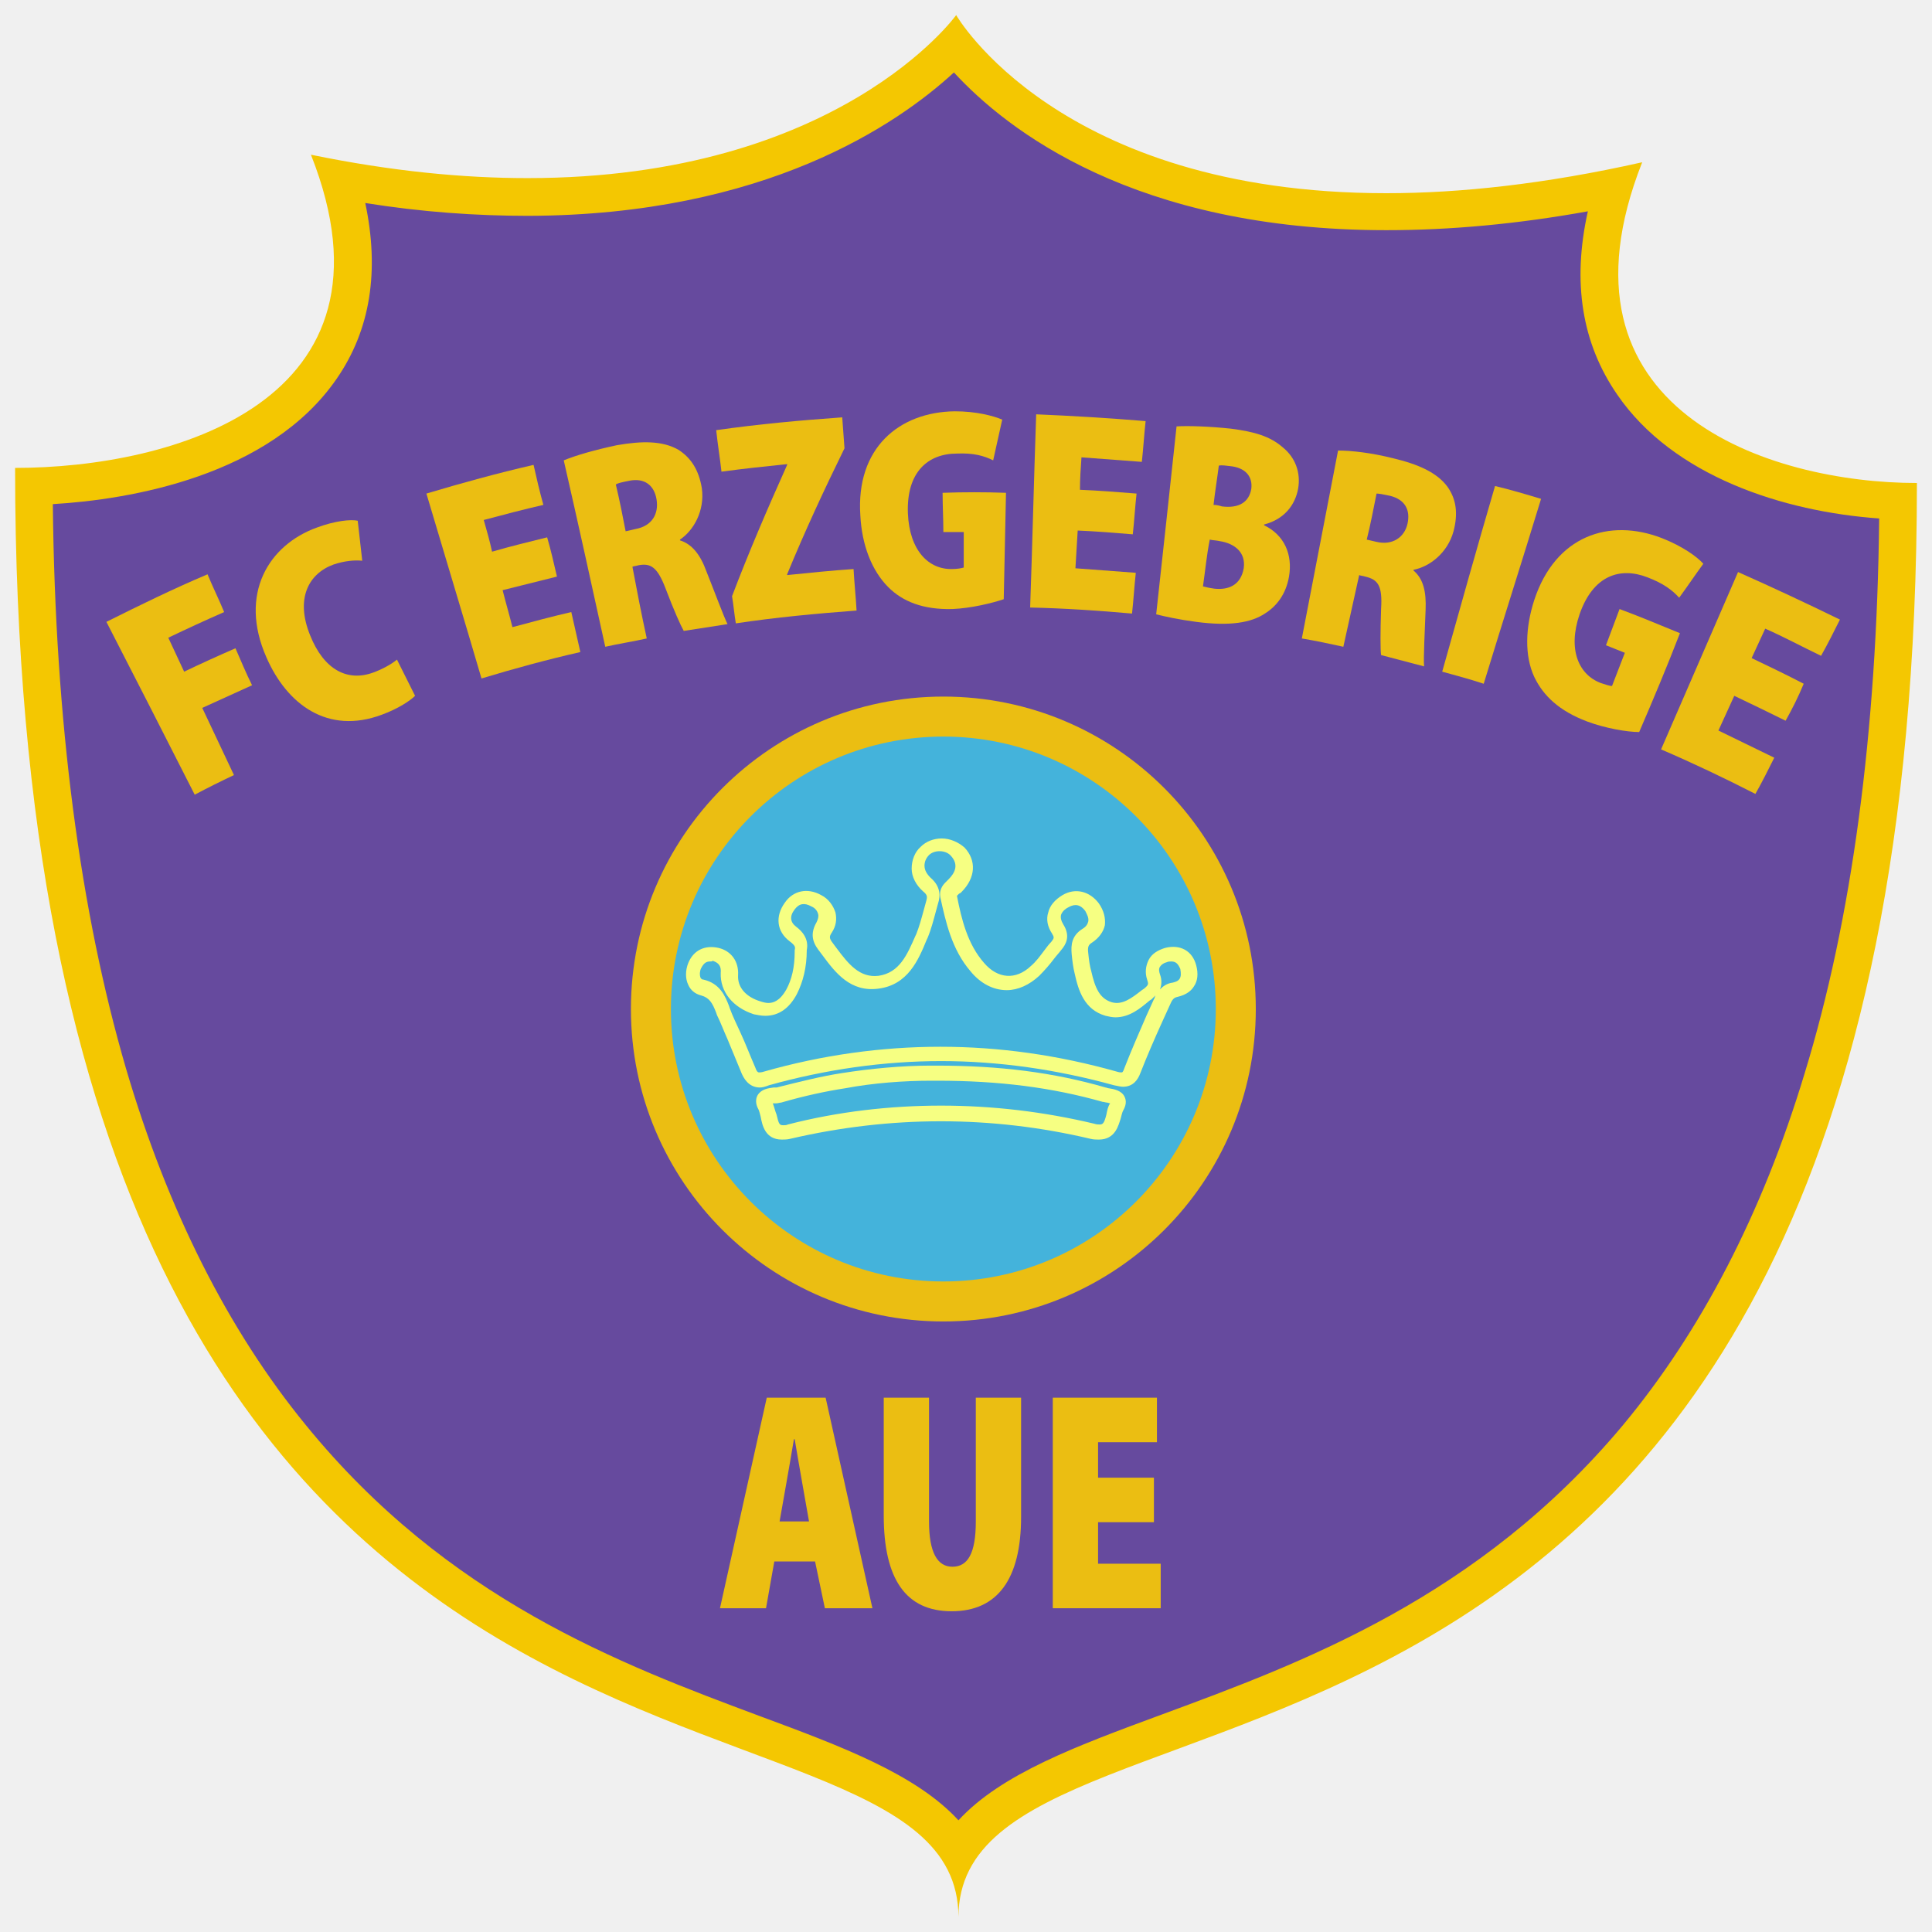
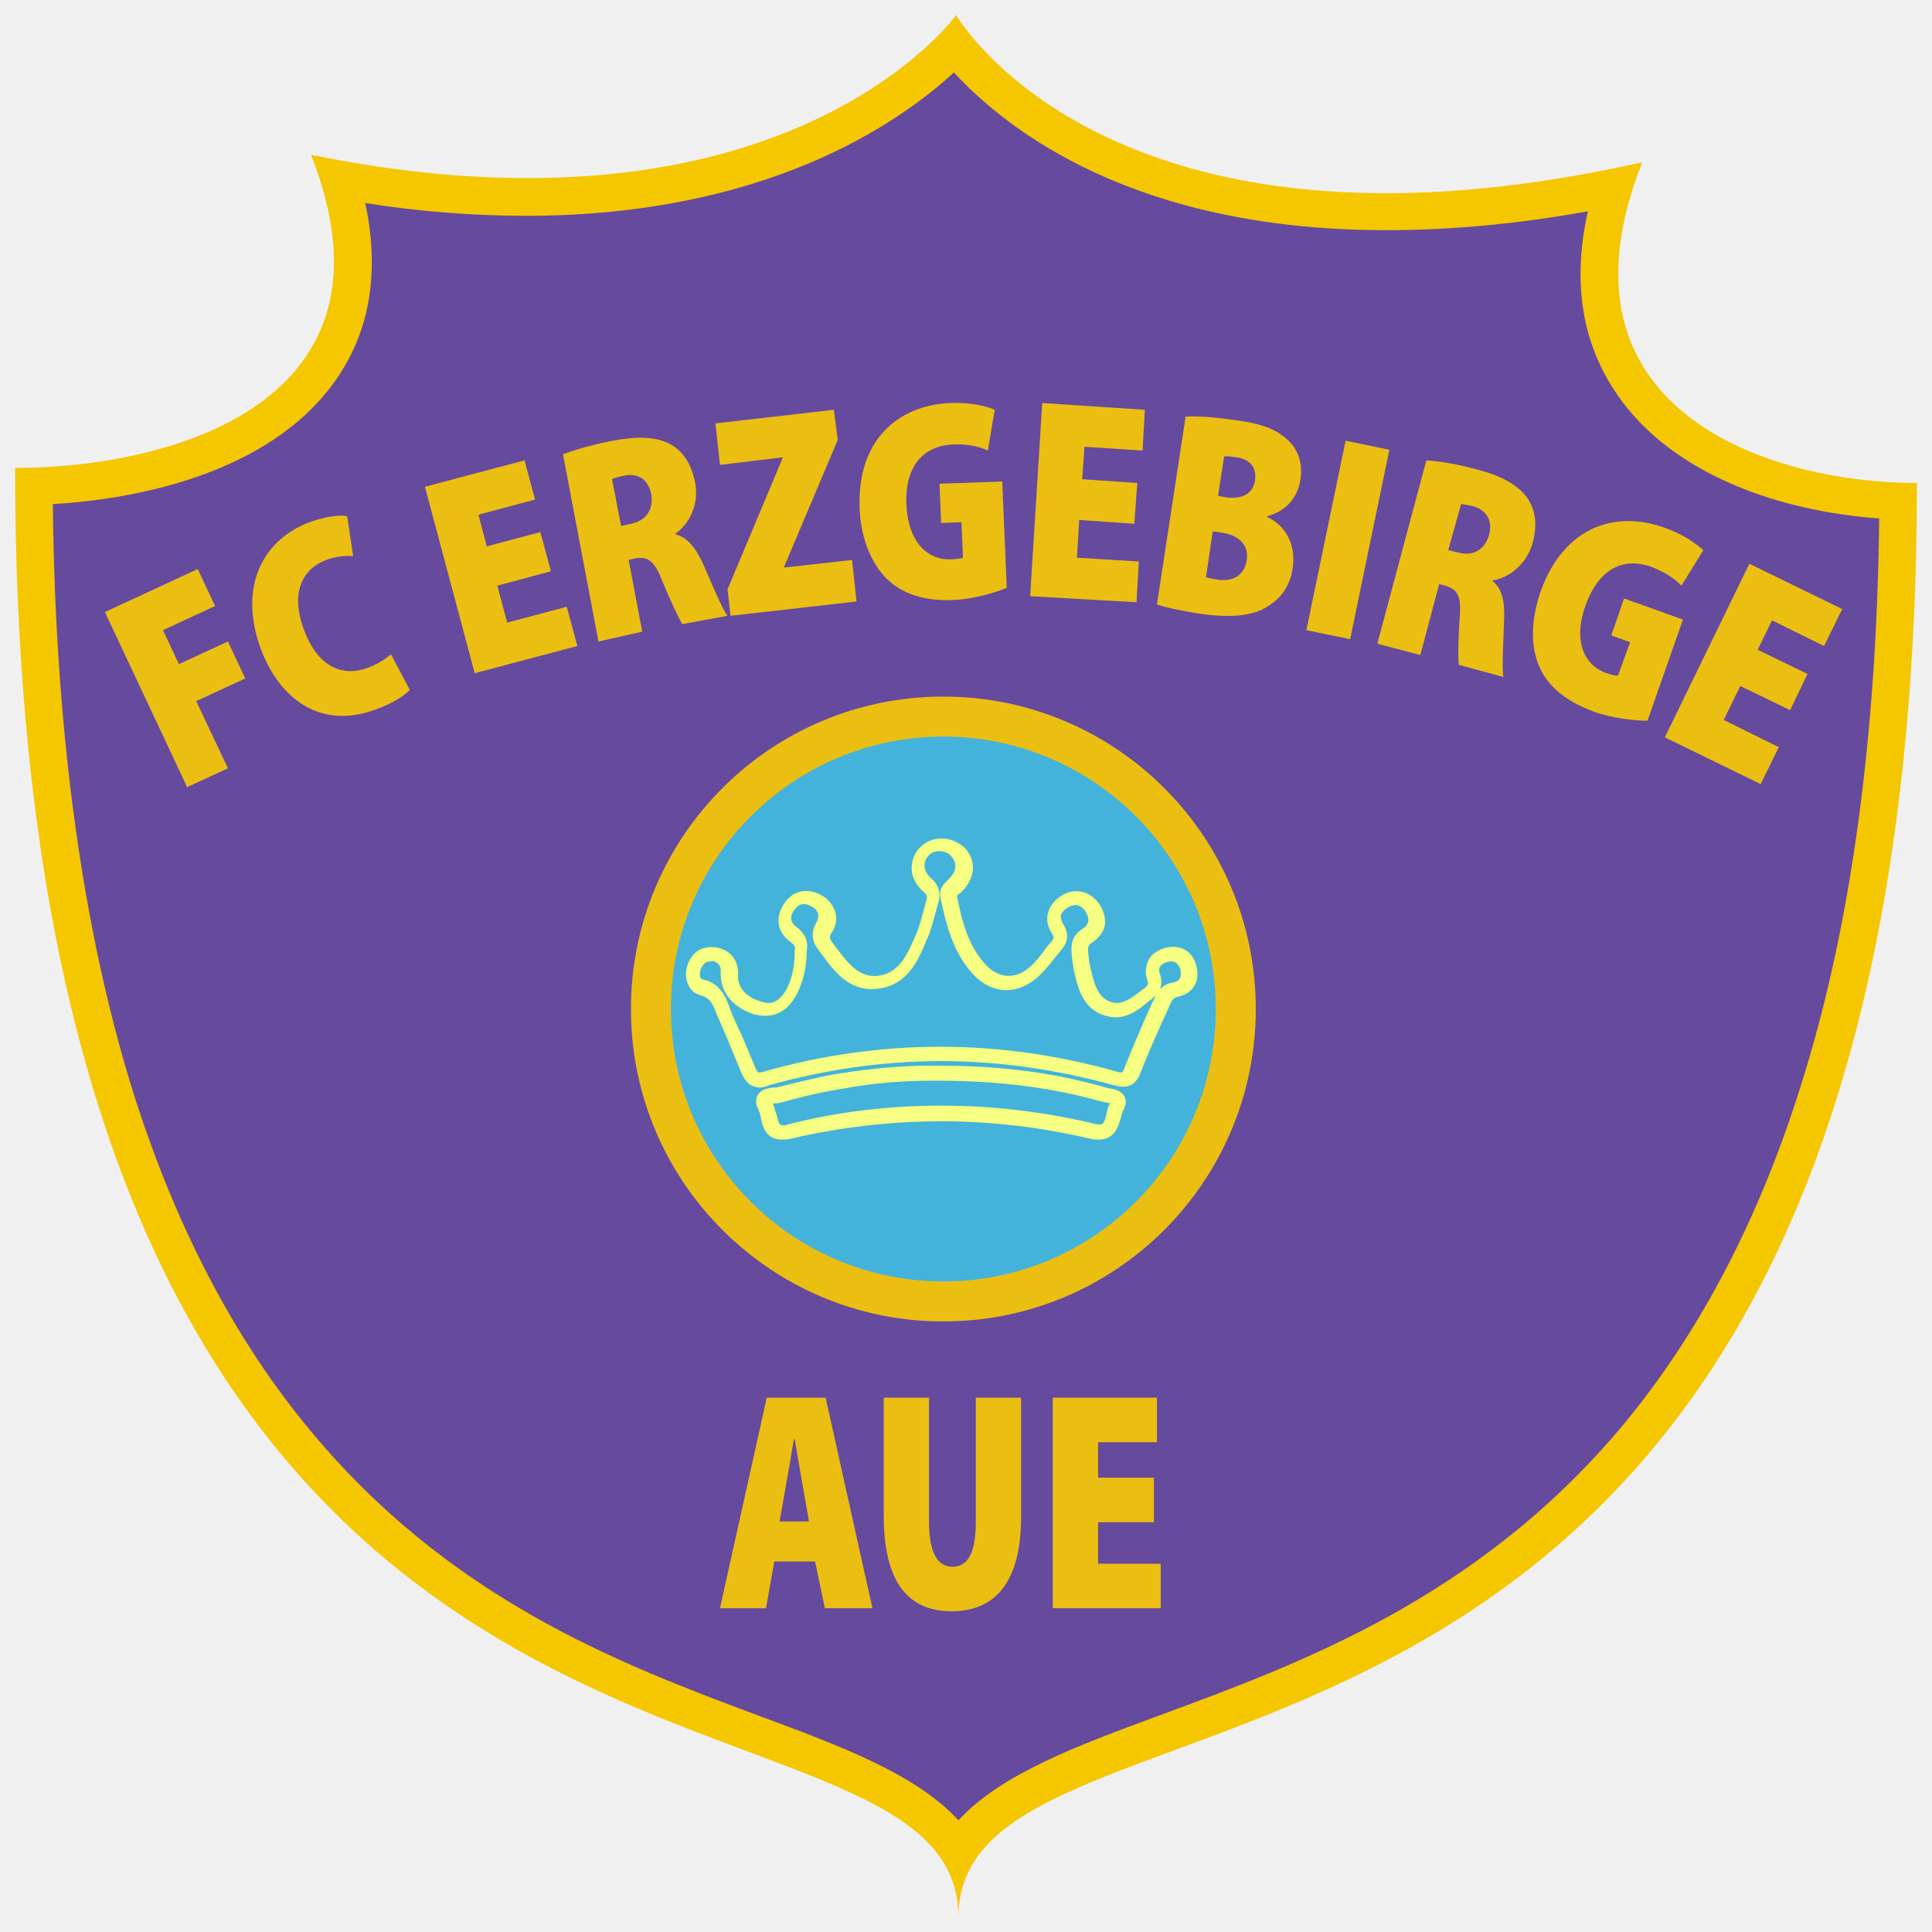
<svg xmlns="http://www.w3.org/2000/svg" version="1.1" id="Layer_2" x="0px" y="0px" width="256px" height="256px" viewBox="0 0 256 256" style="enable-background:new 0 0 256 256;" xml:space="preserve">
  <style type="text/css">
- 	.st0{fill:#FFFFFF;}
- 	.st1{fill:#54B948;}
- 	.st2{fill:#1D8C8E;}
- 	.st3{fill:#14DEAC;}
- 	.st4{fill:#1466AC;}
- 	.st5{fill:#757575;}
- 	.st6{fill:#B69442;}
- 	.st7{fill:#1A234D;}
- 	.st8{fill:#AA0629;}
- 	.st9{fill:#FF4A49;}
- 	.st10{fill:#3C6643;}
- 	.st11{fill:none;stroke:#FF4A49;stroke-miterlimit:10;}
- 	.st12{fill:#E70084;}
- 	.st13{fill:#508A72;}
- 	.st14{fill:#01A663;}
- 	.st15{fill:#015297;}
- 	.st16{fill:#B0B0B0;}
- 	.st17{fill:#E1062F;}
- 	.st18{fill:#D80000;stroke:#FFFFFF;stroke-width:2;stroke-miterlimit:10;}
- 	.st19{fill:#D80000;}
- 	.st20{fill:#8ABE23;}
- 	.st21{fill:#1D1D1B;}
- 	.st22{fill:#FEFEFE;}
- 	.st23{fill:#FF0000;}
- 	.st24{fill:#FF1D1B;}
- 	.st25{fill:#6DB2DE;}
- 	.st26{fill:#FF1D25;}
- 	.st27{fill:#FFDA00;}
- 	.st28{fill:#024D9E;}
- 	.st29{fill:#6B97C6;}
- 	.st30{fill:#000078;}
- 	.st31{fill:none;stroke:#FFFFFF;stroke-width:6;stroke-linecap:round;stroke-miterlimit:10;}
- 	.st32{fill:#FFEE34;}
- 	.st33{fill:none;stroke:#000000;stroke-width:4;stroke-miterlimit:10;}
- 	.st34{fill:#D11E24;}
- 	.st35{fill:#D71F26;}
- 	.st36{fill:#020000;}
- 	.st37{fill:none;stroke:#000000;stroke-width:2;stroke-miterlimit:10;}
- 	.st38{clip-path:url(#SVGID_2_);}
- 	.st39{fill:#00317D;}
- 	.st40{fill:#00737D;}
- 	.st41{fill:#ED1C24;}
- 	.st42{fill:#2678C7;}
- 	.st43{fill:#1853A6;}
- 	.st44{fill:#CB0000;}
- 	.st45{fill:#E61C21;}
- 	.st46{clip-path:url(#SVGID_4_);}
- 	.st47{fill:#6BDEF1;}
- 	.st48{clip-path:url(#SVGID_6_);}
- 	.st49{fill:#0165B2;}
- 	.st50{fill:#DE1134;}
- 	.st51{fill:#00A668;}
- 	.st52{fill:#FFE60B;}
- 	.st53{fill:#843D00;stroke:#000000;stroke-miterlimit:10;}
- 	.st54{fill:#EC1F27;}
- 	.st55{fill:#162984;}
- 	.st56{fill:#1853A6;stroke:#1853A6;stroke-miterlimit:10;}
- 	.st57{fill:none;}
- 	.st58{fill:none;stroke:#1853A6;stroke-width:0.9;stroke-miterlimit:10;}
- 	.st59{fill:#1853A6;stroke:#1853A6;stroke-width:0.9;stroke-miterlimit:10;}
- 	.st60{fill:#B5985A;}
- 	.st61{fill:#FFE60B;stroke:#000000;stroke-width:6;stroke-miterlimit:10;}
- 	.st62{fill:#008DCD;}
- 	.st63{fill:#009939;}
- 	.st64{fill:#2E3092;}
- 	.st65{fill:#EE3224;}
- 	.st66{fill:#005BAB;}
- 	.st67{fill:#D30027;}
- 	.st68{fill:#FFFFFF;stroke:#D30027;stroke-width:10;stroke-miterlimit:10;}
- 	.st69{fill:#E81C2F;}
- 	.st70{fill:#DC032B;}
- 	.st71{fill:#F25448;}
- 	.st72{fill:#FFFFFF;stroke:#F25448;stroke-width:6;stroke-miterlimit:10;}
- 	.st73{fill:#05A08D;}
- 	.st74{fill:#1875CE;}
- 	.st75{fill:#D72427;}
- 	.st76{fill:#004993;}
- 	.st77{fill:#007BB0;}
- 	.st78{fill:#FFEB00;}
- 	.st79{fill:#664A9E;}
- 	.st80{fill:#F4C701;}
- 	.st81{fill:#EBBE12;}
- 	.st82{fill:#44B3DB;}
- 	.st83{fill:#F6FF82;}
- 	.st84{fill:#FFC918;}
- 	.st85{fill:#0361A4;}
- 	.st86{fill:#009FE3;}
- 	.st87{fill:#E30217;}
- 	.st88{fill:#FDEA00;}
- 	.st89{fill:#E91B00;}
- 	.st90{fill:#2B2763;}
- 	.st91{fill:#EE1A22;}
- 	.st92{fill:#F1AA25;}
- 	.st93{fill:#93000C;}
- 	.st94{fill:none;stroke:#1D1D1B;stroke-width:4;}
- 	.st95{fill:#3E4E70;}
- 	.st96{fill:#096CB6;}
- 	.st97{fill:#0559A8;}
- 	.st98{fill:#F9ED1A;}
- 	.st99{fill:#949494;}
- 	.st100{fill:#FFD033;}
- 	.st101{fill:#243D89;}
- 	.st102{fill:#F8C936;}
- 	.st103{fill:#D44128;}
- 	.st104{fill:#ED1B23;}
- 	.st105{fill:#0C529C;}
- 	.st106{fill:#E31E24;}
- 	.st107{fill:#0263B0;}
- 	.st108{fill:#007AC2;}
- 	.st109{fill:#EF3D1F;}
- 	.st110{fill:#EE1C24;}
- 	.st111{fill:#FDEA00;stroke:#000000;stroke-width:0.651;}
- 	.st112{fill:#FDEA00;stroke:#000000;stroke-width:0.698;}
- 	.st113{fill:#46A0BE;}
- 	.st114{fill:#005FA5;}
- 	.st115{fill:#00904C;}
- 	.st116{fill:#E21F26;}
- 	.st117{fill:#FD0001;}
- 	.st118{fill:#0066B3;}
- 	.st119{fill:#E20019;}
- 	.st120{fill:#0171BC;}
- 	.st121{fill:#01305D;}
- 	.st122{fill:#1B7EE9;}
- 	.st123{fill:#BA0D0B;}
- 	.st124{fill:none;stroke:#000000;stroke-width:3;stroke-miterlimit:10;}
- 	.st125{fill:#FFFFFF;stroke:#000000;stroke-width:0.884;stroke-miterlimit:10;}
- 	.st126{fill:#FFFFFF;stroke:#000000;stroke-width:0.976;stroke-miterlimit:10;}
- 	.st127{fill:#0053A1;}
- 	.st128{fill:#FFE100;}
- 	.st129{fill:#FFE500;}
- 	.st130{fill:none;stroke:#FFE500;stroke-width:2;stroke-miterlimit:10;}
- 	.st131{fill:#01AFF3;}
- 	.st132{fill:#ED1B28;}
- 	.st133{fill:#E2000A;}
+ 	.st0{fill:#664A9E;}
+ 	.st1{fill:#F4C701;}
+ 	.st2{fill:#EBBE12;}
+ 	.st3{fill:#44B3DB;}
+ 	.st4{fill:#F6FF82;}
</style>
  <g>
    <g>
      <g>
-         <path class="st79" d="M127,245.3c-4.5-7.1-14.9-10.9-27.1-15.5c-18.7-7-42.1-15.8-61.3-39.3c-22.7-27.8-33.8-69-34.1-126     c9-0.3,29-2.5,38-15.7C47.1,42,48,34.1,45,24.2C53.6,25.7,62,27,69.9,27c0,0,0,0,0,0c33.9,0,50.9-14.1,56.6-20     c5.2,6.5,21.3,22,57.1,22c0,0,0,0,0,0c9.3,0,19.5-1.6,30.1-3.7c-3.1,10.3-2.3,18.8,2.5,25.8c7.4,10.7,22.6,14.9,35.2,15.4     c-0.3,56.1-11.6,96.7-34.5,124.1c-19.5,23.3-43.1,32-62.2,39C142.3,234.3,131.7,238.1,127,245.3z" />
-         <path class="st80" d="M126.4,9.6c7,7.6,23.9,20.9,57.3,20.9c8.4,0,17.3-0.8,26.7-2.5c-2.1,9.4-0.8,17.5,3.9,24.3     c7.4,10.8,22,15.5,34.7,16.4c-0.3,28.3-3.6,53.1-9.9,73.6c-5.6,18.5-13.7,34.1-24.1,46.6c-19.1,22.8-42.4,31.4-61.1,38.3     c-11.1,4.1-21.2,7.8-26.9,14c-5.6-6.1-15.5-9.8-26.3-13.8c-18.5-6.9-41.4-15.5-60.2-38.6c-10.3-12.6-18.3-28.5-23.8-47.2     C10.6,120.7,7.3,95.6,7,66.8c10.2-0.6,28.7-3.7,37.6-16.6c4.5-6.5,5.7-14.3,3.8-23.3c7.5,1.2,14.7,1.7,21.6,1.7     C101.4,28.5,118.9,16.5,126.4,9.6 M126.7,2c0,0-15.5,21.6-56.8,21.6c-8.5,0-18-0.9-28.7-3.1C54.2,53.3,22.7,62,2,62     c0,192.7,124.9,154.5,125,192c0.1-37.5,127,0,127-190c-19.5,0-49.4-9.6-36.4-42.5c-12.9,2.9-24.2,4.1-33.9,4.1     C140.2,25.6,126.7,2,126.7,2L126.7,2z" />
+         <g>
+           <path class="st0" d="M127,245.3c-4.5-7.1-14.9-10.9-27.1-15.5c-18.7-7-42.1-15.8-61.3-39.3c-22.7-27.8-33.8-69-34.1-126      c9-0.3,29-2.5,38-15.7C47.1,42,48,34.1,45,24.2c8.6,1.5,17,2.8,24.9,2.8l0,0c33.9,0,50.9-14.1,56.6-20c5.2,6.5,21.3,22,57.1,22      l0,0c9.3,0,19.5-1.6,30.1-3.7c-3.1,10.3-2.3,18.8,2.5,25.8c7.4,10.7,22.6,14.9,35.2,15.4c-0.3,56.1-11.6,96.7-34.5,124.1      c-19.5,23.3-43.1,32-62.2,39C142.3,234.3,131.7,238.1,127,245.3z" />
+           <path class="st1" d="M126.4,9.6c7,7.6,23.9,20.9,57.3,20.9c8.4,0,17.3-0.8,26.7-2.5c-2.1,9.4-0.8,17.5,3.9,24.3      c7.4,10.8,22,15.5,34.7,16.4c-0.3,28.3-3.6,53.1-9.9,73.6c-5.6,18.5-13.7,34.1-24.1,46.6c-19.1,22.8-42.4,31.4-61.1,38.3      c-11.1,4.1-21.2,7.8-26.9,14c-5.6-6.1-15.5-9.8-26.3-13.8c-18.5-6.9-41.4-15.5-60.2-38.6c-10.3-12.6-18.3-28.5-23.8-47.2      c-6.1-20.9-9.4-46-9.7-74.8c10.2-0.6,28.7-3.7,37.6-16.6c4.5-6.5,5.7-14.3,3.8-23.3c7.5,1.2,14.7,1.7,21.6,1.7      C101.4,28.5,118.9,16.5,126.4,9.6 M126.7,2c0,0-15.5,21.6-56.8,21.6c-8.5,0-18-0.9-28.7-3.1C54.2,53.3,22.7,62,2,62      c0,192.7,124.9,154.5,125,192c0.1-37.5,127,0,127-190c-19.5,0-49.4-9.6-36.4-42.5c-12.9,2.9-24.2,4.1-33.9,4.1      C140.2,25.6,126.7,2,126.7,2L126.7,2z" />
+         </g>
+       </g>
+       <g>
+         <g>
+           <path class="st2" d="M102.6,206.9l-1.1,6.2h-6.1l6.2-27.9h7.8l6.2,27.9h-6.3l-1.3-6.2H102.6z M107.2,201.6l-0.9-5.1      c-0.3-1.6-0.7-4.1-1-5.8h-0.1c-0.3,1.7-0.7,4.2-1,5.8l-0.9,5.1H107.2z" />
+           <path class="st2" d="M123.1,185.2v16.4c0,4.1,1.1,6,3.1,6c2,0,3.1-1.7,3.1-6v-16.4h6V201c0,8.2-3.1,12.5-9.2,12.5s-9-4.3-9-12.7      v-15.6H123.1z" />
+           <path class="st2" d="M152.9,201.7h-7.4v5.5h8.3v5.9h-14.3v-27.9h13.8v5.9h-7.8v4.7h7.4V201.7z" />
+         </g>
+       </g>
+       <circle class="st2" cx="125" cy="133.7" r="41.4" />
+       <circle class="st3" cx="125" cy="133.7" r="36.1" />
+       <g>
+         <g>
+           <path class="st3" d="M106.1,126c0.2-1-0.2-1.6-1.1-2.2c-1.3-1-1.3-2.4-0.4-3.7c0.9-1.2,2.2-1.4,3.5-0.7c1.4,0.8,1.9,2.2,1.1,3.5      c-0.8,1.2-0.2,2,0.4,2.8c1.7,2.3,3.4,4.8,6.8,4.4c3.4-0.4,4.6-3.3,5.7-6c0.6-1.4,0.9-2.9,1.3-4.4c0.2-0.9,0.2-1.6-0.7-2.4      c-1.5-1.3-1.5-3.3-0.3-4.5s3.2-1.1,4.4,0.1c1.2,1.3,1.1,3-0.4,4.5c-0.4,0.4-0.9,0.7-0.8,1.5c0.7,3.3,1.5,6.6,3.8,9.3      c2.2,2.6,5.2,2.8,7.7,0.5c1.1-1,1.9-2.2,2.8-3.3c0.6-0.7,0.8-1.3,0.2-2.2c-0.9-1.5-0.5-2.9,1-3.7c1.3-0.7,2.6-0.5,3.5,0.8      c1,1.4,0.8,2.9-0.6,3.8c-1,0.7-1,1.4-0.9,2.3c0.1,0.8,0.2,1.7,0.4,2.5c0.5,2.1,1.1,4.2,3.4,4.8c2.1,0.6,3.6-0.8,5.1-2      c0.8-0.6,1.1-1.2,0.8-2.3c-0.4-1.3,0.2-2.5,1.6-2.8c1.3-0.3,2.5,0.1,2.9,1.6c0.4,1.5-0.1,2.7-1.7,3c-1.2,0.2-1.4,1-1.8,1.9      c-1.3,3-2.6,5.9-3.8,8.9c-0.5,1.2-1,1.4-2.3,1.1c-15.4-4.3-30.8-4.3-46.2,0c-1.2,0.3-1.8,0.1-2.3-1.1c-1.1-2.6-2.2-5.2-3.3-7.9      c-0.6-1.4-1-2.7-2.8-3.2c-1.2-0.3-1.6-1.6-1-2.9c0.5-1.3,1.5-1.7,2.8-1.4c1.3,0.3,1.9,1.3,1.8,2.6c-0.1,2.1,1.3,3.8,3.7,4.5      c2.2,0.7,3.6-0.4,4.5-2.2C105.8,129.8,106.1,128,106.1,126z" />
+           <path class="st4" d="M100.7,144.1c-1.6,0-2.2-1.4-2.4-1.8c-0.6-1.5-1.3-3.1-1.9-4.6c-0.5-1.1-0.9-2.2-1.4-3.2l-0.1-0.3      c-0.5-1.3-0.9-2-2-2.3c-0.8-0.2-1.4-0.7-1.7-1.4c-0.4-0.8-0.4-1.9,0-2.9c0.7-1.7,2.2-2.4,4-2c1.7,0.4,2.7,1.8,2.6,3.6      c-0.1,1.6,1,2.9,3,3.5c0.3,0.1,0.7,0.2,1,0.2l0,0c0.6,0,1.5-0.2,2.4-1.8c0.7-1.3,1.1-2.9,1.1-5v-0.2c0.1-0.4,0.1-0.6-0.7-1.2      c-1.7-1.3-1.9-3.3-0.6-5.1c1.1-1.6,3-2,4.8-1c1,0.5,1.6,1.4,1.9,2.3c0.2,0.9,0.1,1.8-0.5,2.7c-0.4,0.6-0.3,0.8,0.4,1.7l0.3,0.4      c1.5,2,3,3.9,5.5,3.6c2.8-0.4,3.8-2.8,4.9-5.3l0.1-0.2c0.4-1,0.7-2.1,1-3.2c0.1-0.4,0.2-0.7,0.3-1.1c0.2-0.7,0.2-0.9-0.4-1.4      c-0.9-0.8-1.5-1.9-1.5-3s0.4-2.2,1.2-2.9c0.7-0.7,1.7-1.1,2.8-1.1c1.1,0,2.2,0.5,3,1.2c1.6,1.7,1.5,4-0.4,5.9      c-0.1,0.1-0.2,0.2-0.3,0.2c-0.1,0.1-0.2,0.2-0.3,0.3c0.6,3.1,1.4,6.4,3.6,8.9c1.8,2.1,4.2,2.3,6.2,0.4c0.7-0.6,1.2-1.3,1.8-2.1      c0.3-0.4,0.6-0.8,0.9-1.1c0.4-0.5,0.4-0.6,0.1-1.1c-0.6-0.9-0.8-1.9-0.5-2.8c0.2-0.9,0.9-1.7,1.9-2.3c1.7-1,3.6-0.5,4.8,1.1      c0.7,1,0.9,2,0.8,2.9c-0.2,0.9-0.8,1.7-1.7,2.3c-0.5,0.3-0.6,0.6-0.5,1.4c0.1,1,0.2,1.7,0.4,2.4c0.5,2.2,1.1,3.6,2.7,4.1      c1.4,0.4,2.6-0.5,4-1.6l0.3-0.2c0.6-0.5,0.6-0.6,0.4-1.2c-0.3-0.9-0.2-1.8,0.2-2.6c0.4-0.8,1.2-1.3,2.2-1.6      c2-0.5,3.6,0.4,4.1,2.3c0.3,1.1,0.2,2.1-0.3,2.8c-0.3,0.5-0.9,1.1-2.2,1.4c-0.5,0.1-0.7,0.4-1,1.1l-1,2.2c-1,2.2-2,4.5-2.9,6.8      c-0.3,0.8-0.9,1.8-2.3,1.8c-0.3,0-0.7-0.1-1.2-0.2c-7.6-2.1-15.3-3.2-22.9-3.2c-7.6,0-15.3,1.1-22.8,3.2      C101.4,144,101,144.1,100.7,144.1z M94.1,127.4c-0.4,0-0.8,0.1-1.2,0.9c-0.2,0.4-0.2,0.9-0.1,1.2c0.1,0.2,0.2,0.3,0.4,0.3      c2.2,0.5,2.9,2.2,3.4,3.5l0.1,0.3c0.4,1.1,0.9,2.1,1.4,3.2c0.7,1.5,1.3,3.1,2,4.7c0.2,0.6,0.4,0.6,0.5,0.6s0.3,0,0.6-0.1      c7.7-2.2,15.6-3.3,23.4-3.3s15.6,1.1,23.4,3.3c0.3,0.1,0.5,0.1,0.6,0.1s0.2,0,0.4-0.6c0.9-2.3,1.9-4.6,2.9-6.9l1-2.2      c0.1-0.1,0.1-0.3,0.2-0.5c-0.2,0.2-0.3,0.3-0.5,0.5l-0.3,0.2c-1.2,1-2.6,2.2-4.5,2.2c-0.4,0-0.9-0.1-1.3-0.2      c-2.8-0.8-3.6-3.3-4.1-5.6c-0.2-0.8-0.3-1.6-0.4-2.6c-0.1-1.2,0-2.4,1.4-3.3c0.5-0.3,0.7-0.6,0.8-1c0.1-0.5-0.2-1-0.4-1.4      c-0.6-0.8-1.3-1-2.2-0.5c-0.4,0.2-0.8,0.5-1,1c-0.1,0.4,0,0.8,0.3,1.3c1,1.6,0.3,2.7-0.3,3.4c-0.3,0.4-0.6,0.7-0.9,1.1      c-0.6,0.8-1.3,1.6-2,2.3c-1.3,1.2-2.8,1.9-4.3,1.9c-1.8,0-3.5-0.9-4.8-2.5c-2.5-2.9-3.3-6.6-4-9.8c-0.2-1.2,0.5-1.8,0.9-2.2      c0.1-0.1,0.1-0.1,0.2-0.2c0.8-0.8,1.4-1.9,0.3-3.1c-0.7-0.8-2.2-0.8-2.9-0.1c-0.4,0.4-0.6,0.9-0.6,1.4c0,0.6,0.3,1.1,0.8,1.6      c1.4,1.2,1.3,2.5,1,3.4c-0.1,0.4-0.2,0.7-0.3,1.1c-0.3,1.1-0.6,2.3-1.1,3.5l-0.1,0.2c-1.1,2.7-2.5,6-6.4,6.5      c-3.7,0.5-5.7-2.1-7.4-4.4l-0.3-0.4c-0.7-0.9-1.6-2.1-0.5-4c0.2-0.4,0.3-0.8,0.2-1.1c-0.1-0.4-0.4-0.8-0.9-1      c-0.9-0.5-1.6-0.4-2.2,0.4c-0.7,0.9-0.6,1.7,0.2,2.3c0.8,0.6,1.7,1.6,1.4,3.1c0,2.3-0.5,4.2-1.3,5.8c-1,1.9-2.4,2.9-4.2,2.9l0,0      c-0.5,0-1-0.1-1.5-0.2c-2.8-0.9-4.5-3-4.4-5.5c0.1-1.1-0.5-1.4-1.1-1.6C94.4,127.4,94.3,127.4,94.1,127.4z M155.2,127.4      c-0.2,0-0.4,0-0.6,0.1c-0.4,0.1-0.7,0.3-0.9,0.6s-0.1,0.7,0,1c0.3,0.8,0.2,1.5,0,2c0.4-0.4,0.9-0.8,1.7-0.9      c0.4-0.1,0.7-0.2,0.9-0.5s0.2-0.7,0.1-1.3C156.1,127.7,155.8,127.4,155.2,127.4z" />
+         </g>
+         <g>
+           <path class="st3" d="M123.8,142.2c8.1,0,15.3,0.8,22.4,2.8c0.8,0.2,2.5,0.1,1.6,1.7c-0.7,1.3-0.2,3.9-3.1,3.2      c-13.4-3.2-26.8-3.2-40.2,0c-2.9,0.7-2.4-2-3.1-3.3c-0.8-1.6,1-1.4,1.7-1.6c2.8-0.7,5.7-1.4,8.6-1.9      C115.9,142.4,120.2,142.1,123.8,142.2z" />
+           <path class="st4" d="M145.6,151c-0.3,0-0.7,0-1.1-0.1c-13.1-3.1-26.5-3.1-39.8,0c-0.4,0.1-0.8,0.1-1.1,0.1c-2.2,0-2.6-1.9-2.8-3      c-0.1-0.4-0.2-0.8-0.3-1c-0.4-0.7-0.4-1.4-0.1-1.9c0.5-0.8,1.4-0.9,2.1-1c0.1,0,0.3,0,0.4,0c3.2-0.8,6-1.5,8.6-1.9      c3.8-0.6,8-1,11.8-1h0.8c8.4,0,15.5,0.9,22.4,2.9c0.1,0,0.3,0.1,0.4,0.1c0.7,0.1,1.7,0.3,2.1,1.1c0.3,0.6,0.2,1.2-0.2,1.9      c-0.1,0.2-0.2,0.6-0.3,1C148.2,149.1,147.8,151,145.6,151z M124.7,146.5c6.8,0,13.6,0.8,20.3,2.4c0.3,0.1,0.5,0.1,0.7,0.1      c0.4,0,0.6-0.1,0.9-1.3c0.1-0.5,0.2-1.1,0.5-1.5l0,0c-0.1,0-0.3-0.1-0.4-0.1c-0.2,0-0.4-0.1-0.6-0.1c-6.7-1.9-13.7-2.8-21.9-2.8      h-0.8c-3.6,0-7.7,0.3-11.4,1c-2.6,0.4-5.4,1-8.5,1.9c-0.2,0-0.4,0.1-0.7,0.1c-0.1,0-0.2,0-0.4,0c0.2,0.5,0.3,1,0.5,1.5      c0.3,1.3,0.4,1.4,0.9,1.4c0.2,0,0.4,0,0.6-0.1C111,147.3,117.9,146.5,124.7,146.5z" />
+         </g>
      </g>
    </g>
    <g>
-       <path class="st81" d="M14.1,82.4c4.4-2.2,8.9-4.4,13.4-6.3c0.7,1.7,1.5,3.3,2.2,5c-2.5,1.1-4.9,2.2-7.4,3.4c0.7,1.5,1.4,3,2.1,4.5    c2.3-1.1,4.5-2.1,6.8-3.1c0.7,1.6,1.4,3.3,2.2,4.9c-2.2,1-4.4,2-6.6,3c1.4,3,2.8,5.9,4.2,8.9c-1.7,0.8-3.5,1.7-5.2,2.6    C21.9,97.6,18,90,14.1,82.4z" />
-       <path class="st81" d="M55,92.2c-0.6,0.6-2.2,1.7-4.4,2.5c-7.2,2.7-12.6-1.4-15.3-7.6c-3.7-8.4,0.3-14.9,6.7-17.2    c2.4-0.9,4.5-1.1,5.4-0.9c0.2,1.8,0.4,3.6,0.6,5.3c-1-0.1-2.3,0-3.8,0.5c-3.3,1.2-5.1,4.5-3.1,9.4c1.8,4.5,4.9,6.2,8.4,4.9    c1.1-0.4,2.4-1.1,3.1-1.7C53.4,89,54.2,90.6,55,92.2z" />
-       <path class="st81" d="M73.8,76.4c-2.4,0.6-4.8,1.2-7.2,1.8c0.4,1.6,0.9,3.3,1.3,4.9c2.6-0.7,5.2-1.4,7.8-2    c0.4,1.8,0.8,3.5,1.2,5.3c-4.4,1-8.8,2.2-13.1,3.5c-2.4-8.2-4.9-16.4-7.3-24.5c4.7-1.4,9.4-2.7,14.2-3.8c0.4,1.8,0.8,3.5,1.3,5.3    c-2.6,0.6-5.3,1.3-7.9,2c0.4,1.4,0.8,2.8,1.1,4.2c2.4-0.7,4.9-1.3,7.3-1.9C73,72.9,73.4,74.7,73.8,76.4z" />
-       <path class="st81" d="M74.7,61c1.7-0.7,4.2-1.4,7-2c3.4-0.6,6.1-0.6,8.2,0.6c1.7,1.1,2.7,2.7,3.1,5.1c0.4,3-1.1,5.6-2.9,6.8    c0,0,0,0.1,0,0.1c1.6,0.5,2.7,1.9,3.5,4.1c1,2.5,2.3,6,2.8,7c-1.9,0.3-3.9,0.6-5.8,0.9c-0.4-0.7-1.3-2.7-2.4-5.6    c-1.1-2.9-2-3.4-3.6-3.1c-0.3,0.1-0.6,0.1-0.8,0.2c0.6,3.2,1.2,6.3,1.9,9.5c-1.8,0.4-3.7,0.7-5.5,1.1C78.4,77.5,76.6,69.3,74.7,61    z M82.9,70.4c0.4-0.1,0.9-0.2,1.3-0.3c2.2-0.4,3.1-2,2.8-3.9c-0.3-1.9-1.6-2.9-3.6-2.5c-1,0.2-1.5,0.3-1.8,0.5    C82.1,66.3,82.5,68.3,82.9,70.4z" />
-       <path class="st81" d="M97,79c2.2-5.8,4.7-11.6,7.3-17.4c0,0,0-0.1,0-0.1c-2.9,0.3-5.8,0.6-8.7,1c-0.2-1.8-0.5-3.6-0.7-5.5    c5.6-0.8,11.1-1.3,16.7-1.7c0.1,1.4,0.2,2.7,0.3,4.1c-2.7,5.5-5.3,11.1-7.6,16.7c0,0,0,0.1,0,0.1c2.9-0.3,5.9-0.6,8.8-0.8    c0.1,1.8,0.3,3.7,0.4,5.5c-5.3,0.4-10.7,0.9-16,1.7C97.3,81.4,97.2,80.2,97,79z" />
-       <path class="st81" d="M133,79.4c-1.5,0.5-4.3,1.2-6.8,1.3c-3.9,0.1-6.6-1-8.5-2.9c-2.2-2.2-3.5-5.6-3.7-9.5    c-0.6-8.9,5.1-13.7,12.5-13.8c2.9,0,5.1,0.6,6.3,1.1c-0.4,1.8-0.8,3.6-1.2,5.4c-1.2-0.6-2.6-1-4.8-0.9c-3.8,0-6.7,2.4-6.5,7.9    c0.2,5,2.8,7.5,5.9,7.4c0.6,0,1.2-0.1,1.5-0.2c0-1.6,0-3.1,0-4.7c-0.9,0-1.8,0-2.7,0c0-1.7-0.1-3.4-0.1-5.2c2.8-0.1,5.6-0.1,8.4,0    C133.2,70,133.1,74.7,133,79.4z" />
-       <path class="st81" d="M150.1,70.8c-2.4-0.2-4.9-0.4-7.3-0.5c-0.1,1.7-0.2,3.4-0.3,5c2.7,0.2,5.3,0.4,8,0.6    c-0.2,1.8-0.3,3.6-0.5,5.4c-4.5-0.4-9-0.7-13.5-0.8c0.3-8.5,0.5-17.1,0.8-25.6c4.8,0.2,9.7,0.5,14.5,0.9c-0.2,1.8-0.3,3.6-0.5,5.4    c-2.7-0.2-5.4-0.4-8-0.6c-0.1,1.4-0.2,2.9-0.2,4.3c2.5,0.1,5,0.3,7.5,0.5C150.4,67.2,150.3,69,150.1,70.8z" />
-       <path class="st81" d="M155.9,56.5c1.5-0.1,4.4,0,7.2,0.3c3.1,0.4,5.2,1,6.9,2.5c1.6,1.3,2.4,3.3,2,5.5c-0.4,2.1-1.8,4-4.5,4.7    c0,0,0,0.1,0,0.1c2.7,1.3,3.8,3.9,3.3,6.8c-0.4,2.3-1.6,3.9-3.2,4.9c-1.8,1.2-4.6,1.7-9.1,1.1c-2.3-0.3-4.1-0.7-5.3-1    C154.1,73.2,155,64.9,155.9,56.5z M160.8,66.9c0.4,0,0.8,0.1,1.1,0.2c2.3,0.3,3.6-0.6,3.9-2.3c0.2-1.5-0.6-2.7-2.5-3    c-0.9-0.1-1.4-0.2-1.8-0.1C161.3,63.3,161,65.1,160.8,66.9z M159.4,77.7c0.4,0.1,0.8,0.2,1.5,0.3c1.8,0.2,3.5-0.4,3.9-2.7    c0.3-2.1-1.2-3.3-3.2-3.6c-0.4-0.1-0.9-0.1-1.3-0.2C159.9,73.5,159.7,75.6,159.4,77.7z" />
-       <path class="st81" d="M177.3,59.7c1.8,0,4.4,0.3,7.2,1c3.4,0.8,5.9,1.9,7.3,3.8c1.2,1.7,1.4,3.6,0.8,5.9c-0.8,2.9-3.2,4.7-5.3,5.1    c0,0,0,0.1,0,0.1c1.3,1.1,1.7,2.8,1.6,5.2c-0.1,2.7-0.3,6.4-0.2,7.5c-1.9-0.5-3.8-1-5.7-1.5c-0.1-0.8-0.1-3,0-6.1    c0.2-3.1-0.4-3.9-2.1-4.3c-0.3-0.1-0.6-0.1-0.8-0.2c-0.7,3.2-1.4,6.3-2.1,9.5c-1.8-0.4-3.7-0.8-5.5-1.1    C174.1,76.3,175.7,68,177.3,59.7z M181.1,71.5c0.4,0.1,0.9,0.2,1.3,0.3c2.1,0.5,3.7-0.6,4.1-2.4c0.4-1.8-0.3-3.2-2.3-3.7    c-0.9-0.2-1.5-0.3-1.8-0.3C182,67.4,181.6,69.5,181.1,71.5z" />
-       <path class="st81" d="M204.2,66.1c-2.5,8.2-5.1,16.3-7.6,24.5c-1.8-0.6-3.7-1.1-5.5-1.6c2.3-8.2,4.6-16.4,7-24.6    C200.2,64.9,202.2,65.5,204.2,66.1z" />
-       <path class="st81" d="M217.2,97c-1.6,0-4.5-0.5-6.9-1.4c-3.7-1.4-5.8-3.4-7-5.9c-1.3-2.8-1.2-6.5,0-10.2    c2.8-8.5,9.9-10.9,16.9-8.2c2.8,1.1,4.7,2.5,5.5,3.4c-1.1,1.5-2.1,3-3.2,4.5c-0.9-1-2.1-1.9-4.2-2.7c-3.6-1.4-7.2-0.3-9,4.9    c-1.6,4.7-0.1,8,2.8,9.1c0.6,0.2,1.2,0.4,1.5,0.4c0.6-1.5,1.1-2.9,1.7-4.4c-0.8-0.3-1.7-0.7-2.5-1c0.6-1.6,1.2-3.2,1.8-4.8    c2.7,1,5.3,2.1,8,3.2C220.9,88.3,219.1,92.6,217.2,97z" />
-       <path class="st81" d="M236.6,95.5c-2.2-1.1-4.5-2.2-6.8-3.3c-0.7,1.5-1.4,3.1-2.1,4.6c2.5,1.2,4.9,2.4,7.4,3.6    c-0.8,1.6-1.6,3.2-2.5,4.8c-4.1-2.1-8.3-4.1-12.5-5.9c3.4-7.8,6.8-15.7,10.2-23.5c4.5,2,9,4.1,13.5,6.3c-0.8,1.6-1.6,3.2-2.5,4.8    c-2.5-1.2-4.9-2.5-7.4-3.6c-0.6,1.3-1.2,2.6-1.8,3.9c2.3,1.1,4.6,2.2,6.9,3.4C238.3,92.3,237.5,93.9,236.6,95.5z" />
-     </g>
-     <g>
-       <g>
-         <path class="st81" d="M102.6,206.9l-1.1,6.2h-6.1l6.2-27.9h7.8l6.2,27.9h-6.3l-1.3-6.2H102.6z M107.2,201.6l-0.9-5.1     c-0.3-1.6-0.7-4.1-1-5.8h-0.1c-0.3,1.7-0.7,4.2-1,5.8l-0.9,5.1H107.2z" />
-         <path class="st81" d="M123.1,185.2v16.4c0,4.1,1.1,6,3.1,6s3.1-1.7,3.1-6v-16.4h6V201c0,8.2-3.1,12.5-9.2,12.5     c-6.1,0-9-4.3-9-12.7v-15.6H123.1z" />
-         <path class="st81" d="M152.9,201.7h-7.4v5.5h8.3v5.9h-14.3v-27.9h13.8v5.9h-7.8v4.7h7.4V201.7z" />
-       </g>
-     </g>
-     <circle class="st81" cx="125" cy="133.7" r="41.4" />
-     <circle class="st82" cx="125" cy="133.7" r="36.1" />
-     <g>
-       <g>
-         <path class="st82" d="M106.1,126c0.2-1-0.2-1.6-1.1-2.2c-1.3-1-1.3-2.4-0.4-3.7c0.9-1.2,2.2-1.4,3.5-0.7c1.4,0.8,1.9,2.2,1.1,3.5     c-0.8,1.2-0.2,2,0.4,2.8c1.7,2.3,3.4,4.8,6.8,4.4c3.4-0.4,4.6-3.3,5.7-6c0.6-1.4,0.9-2.9,1.3-4.4c0.2-0.9,0.2-1.6-0.7-2.4     c-1.5-1.3-1.5-3.3-0.3-4.5c1.2-1.2,3.2-1.1,4.4,0.1c1.2,1.3,1.1,3-0.4,4.5c-0.4,0.4-0.9,0.7-0.8,1.5c0.7,3.3,1.5,6.6,3.8,9.3     c2.2,2.6,5.2,2.8,7.7,0.5c1.1-1,1.9-2.2,2.8-3.3c0.6-0.7,0.8-1.3,0.2-2.2c-0.9-1.5-0.5-2.9,1-3.7c1.3-0.7,2.6-0.5,3.5,0.8     c1,1.4,0.8,2.9-0.6,3.8c-1,0.7-1,1.4-0.9,2.3c0.1,0.8,0.2,1.7,0.4,2.5c0.5,2.1,1.1,4.2,3.4,4.8c2.1,0.6,3.6-0.8,5.1-2     c0.8-0.6,1.1-1.2,0.8-2.3c-0.4-1.3,0.2-2.5,1.6-2.8c1.3-0.3,2.5,0.1,2.9,1.6c0.4,1.5-0.1,2.7-1.7,3c-1.2,0.2-1.4,1-1.8,1.9     c-1.3,3-2.6,5.9-3.8,8.9c-0.5,1.2-1,1.4-2.3,1.1c-15.4-4.3-30.8-4.3-46.2,0c-1.2,0.3-1.8,0.1-2.3-1.1c-1.1-2.6-2.2-5.2-3.3-7.9     c-0.6-1.4-1-2.7-2.8-3.2c-1.2-0.3-1.6-1.6-1-2.9c0.5-1.3,1.5-1.7,2.8-1.4c1.3,0.3,1.9,1.3,1.8,2.6c-0.1,2.1,1.3,3.8,3.7,4.5     c2.2,0.7,3.6-0.4,4.5-2.2C105.8,129.8,106.1,128,106.1,126z" />
-         <path class="st83" d="M100.7,144.1c-1.6,0-2.2-1.4-2.4-1.8c-0.6-1.5-1.3-3.1-1.9-4.6c-0.5-1.1-0.9-2.2-1.4-3.2l-0.1-0.3     c-0.5-1.3-0.9-2-2-2.3c-0.8-0.2-1.4-0.7-1.7-1.4c-0.4-0.8-0.4-1.9,0-2.9c0.7-1.7,2.2-2.4,4-2c1.7,0.4,2.7,1.8,2.6,3.6     c-0.1,1.6,1,2.9,3,3.5c0.3,0.1,0.7,0.2,1,0.2l0,0c0.6,0,1.5-0.2,2.4-1.8c0.7-1.3,1.1-2.9,1.1-5l0-0.2c0.1-0.4,0.1-0.6-0.7-1.2     c-1.7-1.3-1.9-3.3-0.6-5.1c1.1-1.6,3-2,4.8-1c1,0.5,1.6,1.4,1.9,2.3c0.2,0.9,0.1,1.8-0.5,2.7c-0.4,0.6-0.3,0.8,0.4,1.7l0.3,0.4     c1.5,2,3,3.9,5.5,3.6c2.8-0.4,3.8-2.8,4.9-5.3l0.1-0.2c0.4-1,0.7-2.1,1-3.2c0.1-0.4,0.2-0.7,0.3-1.1c0.2-0.7,0.2-0.9-0.4-1.4     c-0.9-0.8-1.5-1.9-1.5-3c0-1.1,0.4-2.2,1.2-2.9c0.7-0.7,1.7-1.1,2.8-1.1c1.1,0,2.2,0.5,3,1.2c1.6,1.7,1.5,4-0.4,5.9     c-0.1,0.1-0.2,0.2-0.3,0.2c-0.1,0.1-0.2,0.2-0.3,0.3c0.6,3.1,1.4,6.4,3.6,8.9c1.8,2.1,4.2,2.3,6.2,0.4c0.7-0.6,1.2-1.3,1.8-2.1     c0.3-0.4,0.6-0.8,0.9-1.1c0.4-0.5,0.4-0.6,0.1-1.1c-0.6-0.9-0.8-1.9-0.5-2.8c0.2-0.9,0.9-1.7,1.9-2.3c1.7-1,3.6-0.5,4.8,1.1     c0.7,1,0.9,2,0.8,2.9c-0.2,0.9-0.8,1.7-1.7,2.3c-0.5,0.3-0.6,0.6-0.5,1.4c0.1,1,0.2,1.7,0.4,2.4c0.5,2.2,1.1,3.6,2.7,4.1     c1.4,0.4,2.6-0.5,4-1.6l0.3-0.2c0.6-0.5,0.6-0.6,0.4-1.2c-0.3-0.9-0.2-1.8,0.2-2.6c0.4-0.8,1.2-1.3,2.2-1.6     c2-0.5,3.6,0.4,4.1,2.3c0.3,1.1,0.2,2.1-0.3,2.8c-0.3,0.5-0.9,1.1-2.2,1.4c-0.5,0.1-0.7,0.4-1,1.1l-1,2.2c-1,2.2-2,4.5-2.9,6.8     c-0.3,0.8-0.9,1.8-2.3,1.8c-0.3,0-0.7-0.1-1.2-0.2c-7.6-2.1-15.3-3.2-22.9-3.2c-7.6,0-15.3,1.1-22.8,3.2     C101.4,144,101,144.1,100.7,144.1z M94.1,127.4c-0.4,0-0.8,0.1-1.2,0.9c-0.2,0.4-0.2,0.9-0.1,1.2c0.1,0.2,0.2,0.3,0.4,0.3     c2.2,0.5,2.9,2.2,3.4,3.5l0.1,0.3c0.4,1.1,0.9,2.1,1.4,3.2c0.7,1.5,1.3,3.1,2,4.7c0.2,0.6,0.4,0.6,0.5,0.6c0.1,0,0.3,0,0.6-0.1     c7.7-2.2,15.6-3.3,23.4-3.3c7.8,0,15.6,1.1,23.4,3.3c0.3,0.1,0.5,0.1,0.6,0.1c0.1,0,0.2,0,0.4-0.6c0.9-2.3,1.9-4.6,2.9-6.9l1-2.2     c0.1-0.1,0.1-0.3,0.2-0.5c-0.2,0.2-0.3,0.3-0.5,0.5l-0.3,0.2c-1.2,1-2.6,2.2-4.5,2.2c-0.4,0-0.9-0.1-1.3-0.2     c-2.8-0.8-3.6-3.3-4.1-5.6c-0.2-0.8-0.3-1.6-0.4-2.6c-0.1-1.2,0-2.4,1.4-3.3c0.5-0.3,0.7-0.6,0.8-1c0.1-0.5-0.2-1-0.4-1.4     c-0.6-0.8-1.3-1-2.2-0.5c-0.4,0.2-0.8,0.5-1,1c-0.1,0.4,0,0.8,0.3,1.3c1,1.6,0.3,2.7-0.3,3.4c-0.3,0.4-0.6,0.7-0.9,1.1     c-0.6,0.8-1.3,1.6-2,2.3c-1.3,1.2-2.8,1.9-4.3,1.9c-1.8,0-3.5-0.9-4.8-2.5c-2.5-2.9-3.3-6.6-4-9.8c-0.2-1.2,0.5-1.8,0.9-2.2     c0.1-0.1,0.1-0.1,0.2-0.2c0.8-0.8,1.4-1.9,0.3-3.1c-0.7-0.8-2.2-0.8-2.9-0.1c-0.4,0.4-0.6,0.9-0.6,1.4c0,0.6,0.3,1.1,0.8,1.6     c1.4,1.2,1.3,2.5,1,3.4c-0.1,0.4-0.2,0.7-0.3,1.1c-0.3,1.1-0.6,2.3-1.1,3.5l-0.1,0.2c-1.1,2.7-2.5,6-6.4,6.5     c-3.7,0.5-5.7-2.1-7.4-4.4l-0.3-0.4c-0.7-0.9-1.6-2.1-0.5-4c0.2-0.4,0.3-0.8,0.2-1.1c-0.1-0.4-0.4-0.8-0.9-1     c-0.9-0.5-1.6-0.4-2.2,0.4c-0.7,0.9-0.6,1.7,0.2,2.3c0.8,0.6,1.7,1.6,1.4,3.1c0,2.3-0.5,4.2-1.3,5.8c-1,1.9-2.4,2.9-4.2,2.9l0,0     c-0.5,0-1-0.1-1.5-0.2c-2.8-0.9-4.5-3-4.4-5.5c0.1-1.1-0.5-1.4-1.1-1.6C94.4,127.4,94.3,127.4,94.1,127.4z M155.2,127.4     c-0.2,0-0.4,0-0.6,0.1c-0.4,0.1-0.7,0.3-0.9,0.6c-0.2,0.3-0.1,0.7,0,1c0.3,0.8,0.2,1.5,0,2c0.4-0.4,0.9-0.8,1.7-0.9     c0.4-0.1,0.7-0.2,0.9-0.5c0.2-0.3,0.2-0.7,0.1-1.3C156.1,127.7,155.8,127.4,155.2,127.4z" />
-       </g>
-       <g>
-         <path class="st82" d="M123.8,142.2c8.1,0,15.3,0.8,22.4,2.8c0.8,0.2,2.5,0.1,1.6,1.7c-0.7,1.3-0.2,3.9-3.1,3.2     c-13.4-3.2-26.8-3.2-40.2,0c-2.9,0.7-2.4-2-3.1-3.3c-0.8-1.6,1-1.4,1.7-1.6c2.8-0.7,5.7-1.4,8.6-1.9     C115.9,142.4,120.2,142.1,123.8,142.2z" />
-         <path class="st83" d="M145.6,151c-0.3,0-0.7,0-1.1-0.1c-13.1-3.1-26.5-3.1-39.8,0c-0.4,0.1-0.8,0.1-1.1,0.1c-2.2,0-2.6-1.9-2.8-3     c-0.1-0.4-0.2-0.8-0.3-1c-0.4-0.7-0.4-1.4-0.1-1.9c0.5-0.8,1.4-0.9,2.1-1c0.1,0,0.3,0,0.4,0c3.2-0.8,6-1.5,8.6-1.9     c3.8-0.6,8-1,11.8-1l0.8,0c8.4,0,15.5,0.9,22.4,2.9c0.1,0,0.3,0.1,0.4,0.1c0.7,0.1,1.7,0.3,2.1,1.1c0.3,0.6,0.2,1.2-0.2,1.9     c-0.1,0.2-0.2,0.6-0.3,1C148.2,149.1,147.8,151,145.6,151z M124.7,146.5c6.8,0,13.6,0.8,20.3,2.4c0.3,0.1,0.5,0.1,0.7,0.1     c0.4,0,0.6-0.1,0.9-1.3c0.1-0.5,0.2-1.1,0.5-1.5v0c-0.1,0-0.3-0.1-0.4-0.1c-0.2,0-0.4-0.1-0.6-0.1c-6.7-1.9-13.7-2.8-21.9-2.8     l-0.8,0c-3.6,0-7.7,0.3-11.4,1c-2.6,0.4-5.4,1-8.5,1.9c-0.2,0-0.4,0.1-0.7,0.1c-0.1,0-0.2,0-0.4,0c0.2,0.5,0.3,1,0.5,1.5     c0.3,1.3,0.4,1.4,0.9,1.4c0.2,0,0.4,0,0.6-0.1C111,147.3,117.9,146.5,124.7,146.5z" />
-       </g>
+       <path class="st2" d="M13.9,81.1l12.3-5.7l2.3,4.9l-6.9,3.2l2.1,4.5l6.5-3l2.3,4.9l-6.5,3l4.2,8.9l-5.4,2.5L13.9,81.1z" />
+       <path class="st2" d="M54.3,91.4c-0.6,0.7-2.2,1.8-4.5,2.6c-7.5,2.8-12.8-1.6-15.2-7.9c-3.2-8.6,0.5-14.7,6.4-16.9    c2.2-0.8,4.1-1,5-0.8l0.8,5.3c-0.9-0.1-2.2,0-3.6,0.5c-3.1,1.2-4.8,4.3-2.9,9.3c1.7,4.6,4.8,6.3,8.4,5c1.2-0.4,2.4-1.2,3.1-1.8    L54.3,91.4z" />
+       <path class="st2" d="M73,75.7l-7.1,1.9l1.3,4.9l7.9-2.1l1.4,5.2l-13.6,3.6l-6.6-24.7L69.5,61l1.4,5.2l-7.5,2l1.1,4.2l7.1-1.9    L73,75.7z" />
+       <path class="st2" d="M74.6,60.2c1.6-0.6,3.9-1.3,6.6-1.8c3.2-0.6,5.7-0.6,7.7,0.5c1.7,1,2.7,2.6,3.2,5c0.6,2.9-0.8,5.6-2.6,6.8    l0,0.1c1.6,0.4,2.7,1.8,3.7,4c1.1,2.5,2.5,5.9,3.2,6.8l-6,1.1c-0.4-0.7-1.4-2.7-2.6-5.6c-1.1-2.9-2-3.4-3.7-3.1l-0.8,0.2l1.8,9.5    L79.3,85L74.6,60.2z M82.3,69.7l1.3-0.3c2.1-0.4,3-2,2.7-3.9c-0.4-1.9-1.6-2.8-3.5-2.5c-0.9,0.2-1.4,0.3-1.7,0.5L82.3,69.7z" />
+       <path class="st2" d="M96.4,78.1l7.3-17.4l0-0.1l-8.3,1l-0.6-5.5l15.7-1.8l0.5,4l-7.1,16.8l0,0.1l9-1l0.6,5.5l-16.7,1.9L96.4,78.1z    " />
+       <path class="st2" d="M133.4,77.9c-1.5,0.6-4.4,1.5-7,1.6c-4.1,0.2-6.9-0.9-8.9-2.8c-2.2-2.2-3.5-5.7-3.6-9.5    c-0.3-9,5.2-13.5,12-13.8c2.7-0.1,4.8,0.4,5.9,0.9l-0.9,5.4c-1.1-0.5-2.5-0.9-4.6-0.8c-3.6,0.1-6.4,2.5-6.2,7.9    c0.2,5,2.8,7.5,6,7.3c0.6,0,1.3-0.1,1.5-0.2l-0.2-4.7l-2.7,0.1l-0.2-5.2l8.3-0.3L133.4,77.9z" />
+       <path class="st2" d="M150.3,69.4l-7.3-0.5l-0.3,5l8.2,0.5l-0.3,5.4L136.5,79l1.6-25.6l13.6,0.9l-0.3,5.4l-7.7-0.5l-0.3,4.3    l7.3,0.5L150.3,69.4z" />
+       <path class="st2" d="M157.1,55.2c1.4-0.1,4.2,0.1,6.8,0.5c2.9,0.4,4.9,1,6.5,2.4c1.5,1.2,2.3,3.2,1.9,5.5    c-0.3,2.1-1.7,4.1-4.4,4.8l0,0.1c2.6,1.2,3.8,3.8,3.4,6.7c-0.3,2.3-1.5,4-3.1,5c-1.8,1.3-4.7,1.8-9.4,1.1    c-2.4-0.4-4.3-0.8-5.5-1.2L157.1,55.2z M159.8,76.5c0.4,0.1,0.8,0.2,1.5,0.3c1.8,0.3,3.6-0.4,3.9-2.6c0.3-2.1-1.2-3.3-3.2-3.6    l-1.3-0.2L159.8,76.5z M161.4,65.7l1.1,0.2c2.2,0.3,3.6-0.6,3.8-2.3c0.2-1.5-0.5-2.7-2.4-3c-0.8-0.1-1.4-0.2-1.7-0.1L161.4,65.7z" />
+       <path class="st2" d="M184.1,59.6l-5.2,25.1l-5.8-1.2l5.2-25.1L184.1,59.6z" />
+       <path class="st2" d="M189,61c1.7,0.1,4.1,0.5,6.7,1.2c3.1,0.8,5.4,2,6.7,3.8c1.1,1.7,1.3,3.5,0.7,5.9c-0.8,2.9-3.2,4.7-5.3,5    l0,0.1c1.3,1.1,1.6,2.8,1.5,5.2c-0.1,2.7-0.3,6.4-0.1,7.5l-5.9-1.6c-0.1-0.8-0.1-3.1,0.1-6.1c0.3-3.1-0.3-3.9-1.9-4.4l-0.8-0.2    l-2.5,9.4l-5.7-1.5L189,61z M191.9,72.9l1.3,0.3c2.1,0.6,3.6-0.5,4.1-2.3c0.5-1.8-0.2-3.2-2-3.8c-0.9-0.2-1.4-0.3-1.7-0.3    L191.9,72.9z" />
+       <path class="st2" d="M218.3,95.5c-1.6,0-4.6-0.3-7.1-1.2c-3.8-1.4-6.1-3.4-7.2-5.9c-1.3-2.9-1.1-6.5,0.2-10.2    c3.1-8.4,9.8-10.6,16.3-8.3c2.6,0.9,4.3,2.2,5.2,3l-2.9,4.7c-0.9-0.9-2-1.7-4-2.5c-3.4-1.2-6.8-0.1-8.7,5.1c-1.7,4.7-0.2,8,2.8,9    c0.6,0.2,1.2,0.4,1.5,0.3l1.6-4.4l-2.5-0.9l1.7-4.9l7.8,2.8L218.3,95.5z" />
+       <path class="st2" d="M237.2,94.1l-6.6-3.2l-2.2,4.5l7.3,3.6l-2.4,4.9l-12.7-6.2l11.2-23l12.3,6l-2.4,4.9l-6.9-3.4l-1.9,3.9    l6.6,3.2L237.2,94.1z" />
    </g>
  </g>
</svg>
